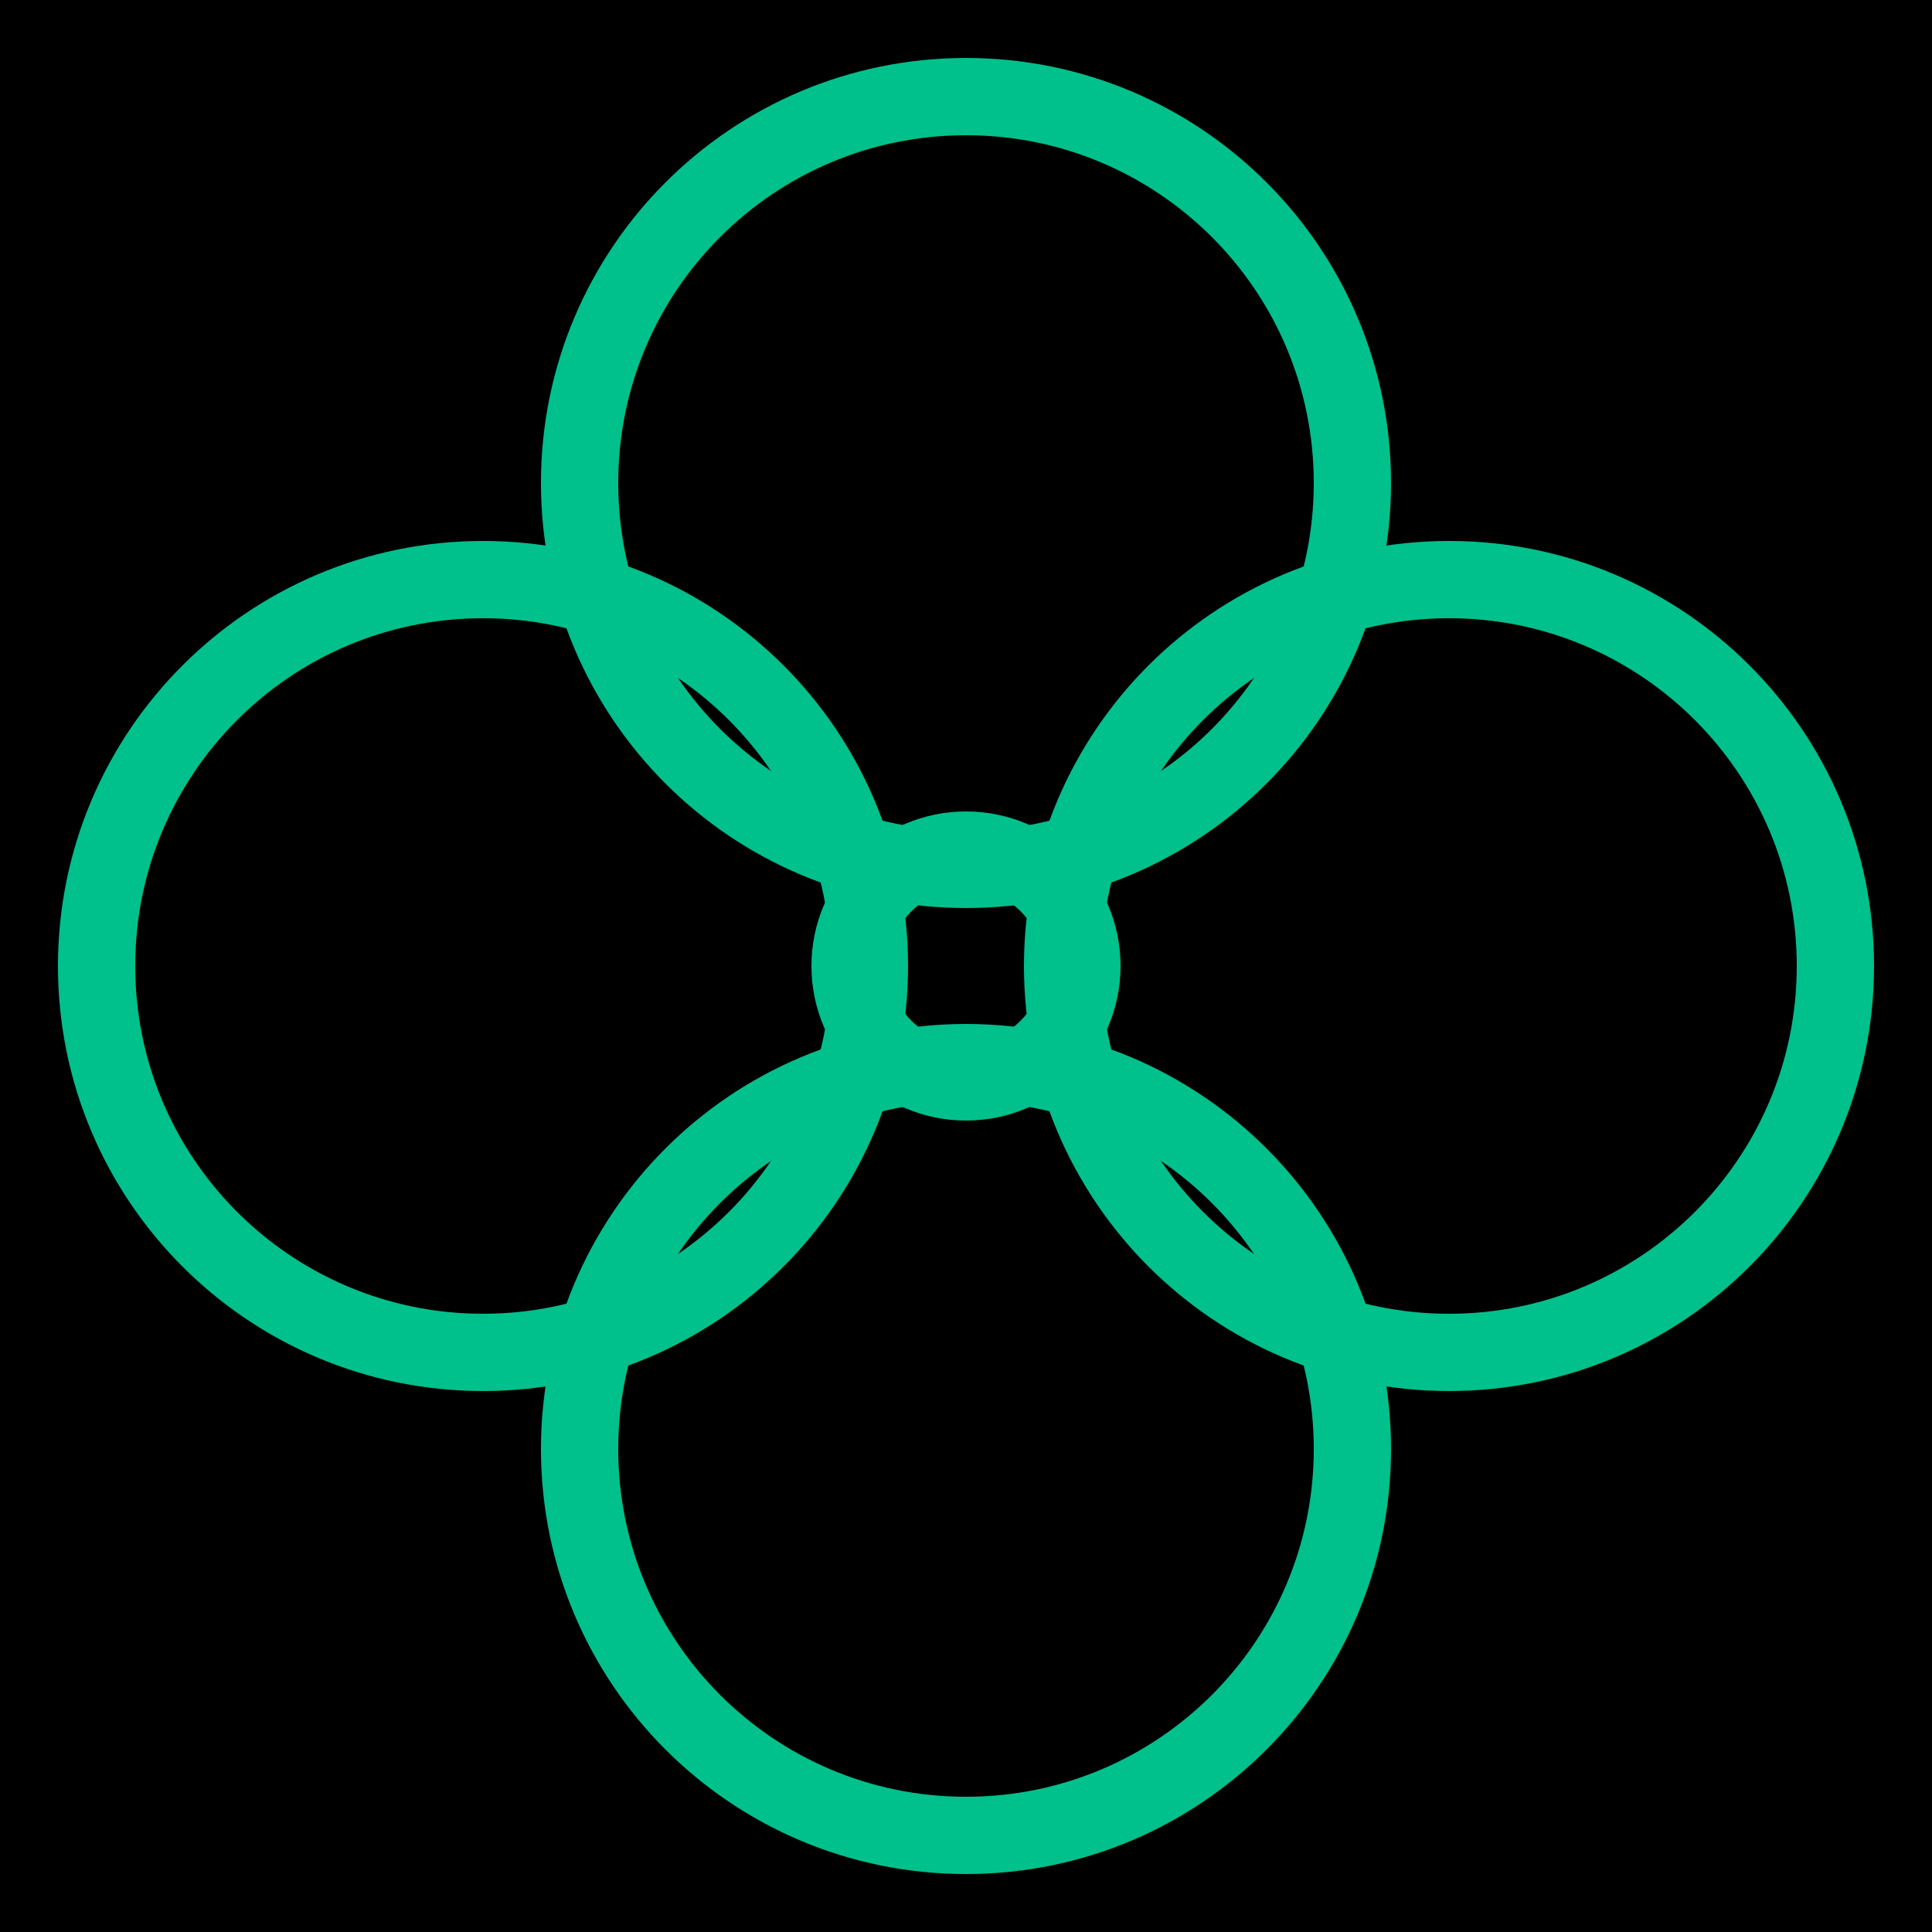
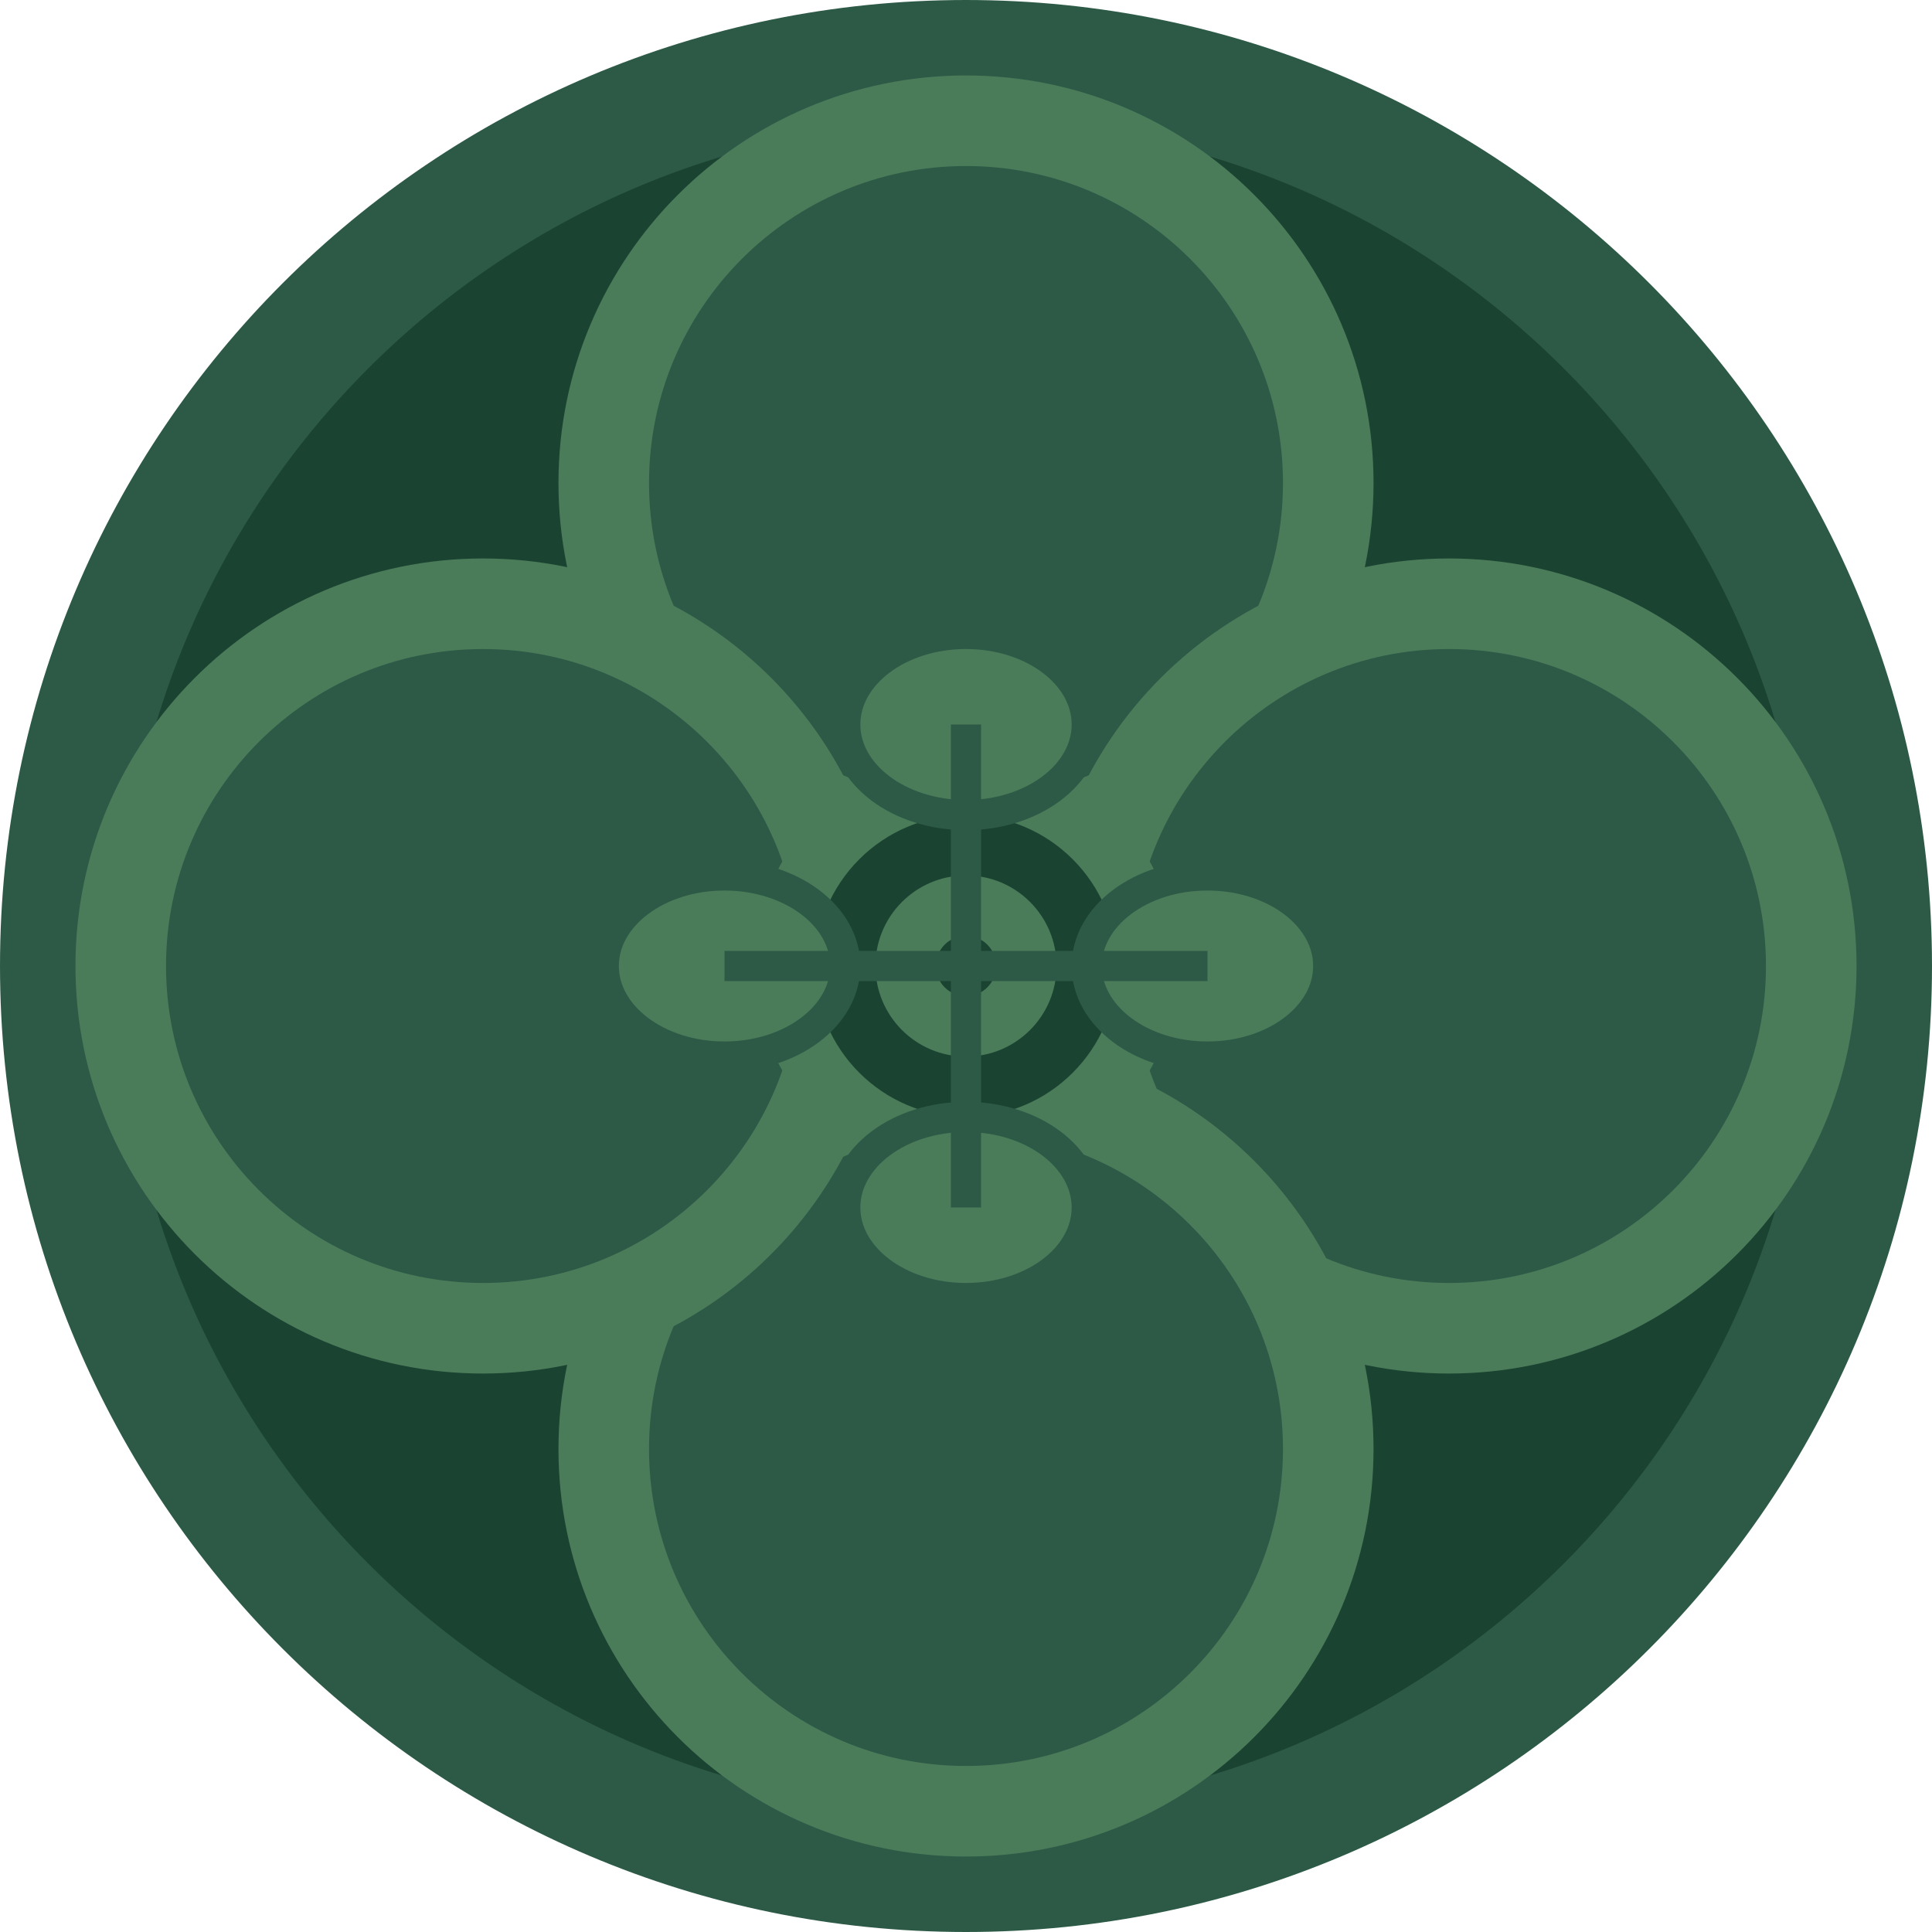
- <svg xmlns="http://www.w3.org/2000/svg" width="32" height="32" viewBox="0 0 200 200" fill="none">
-   <rect width="200" height="200" fill="#000000" />
-   <g>
-     <circle cx="100" cy="50" r="40" stroke="#00C08B" stroke-width="8" fill="none" />
-     <circle cx="150" cy="100" r="40" stroke="#00C08B" stroke-width="8" fill="none" />
-     <circle cx="100" cy="150" r="40" stroke="#00C08B" stroke-width="8" fill="none" />
-     <circle cx="50" cy="100" r="40" stroke="#00C08B" stroke-width="8" fill="none" />
-     <circle cx="100" cy="100" r="12" stroke="#00C08B" stroke-width="8" fill="none" />
+ <svg xmlns="http://www.w3.org/2000/svg" width="32" height="32" viewBox="0 0 32 32" fill="none">
+   <circle cx="16" cy="16" r="15" fill="#1b4332" stroke="#2d5a47" stroke-width="2" />
+   <g fill="#2d5a47" stroke="#4a7c59" stroke-width="1.5">
+     <circle cx="16" cy="8" r="6" />
+     <circle cx="24" cy="16" r="6" />
+     <circle cx="16" cy="24" r="6" />
+     <circle cx="8" cy="16" r="6" />
+   </g>
+   <circle cx="16" cy="16" r="3" fill="#1b4332" stroke="#4a7c59" stroke-width="1" />
+   <circle cx="16" cy="16" r="1.5" fill="#4a7c59" />
+   <circle cx="16" cy="16" r="0.5" fill="#1b4332" />
+   <g fill="#4a7c59" stroke="#2d5a47" stroke-width="0.5">
+     <ellipse cx="16" cy="12" rx="2" ry="1.5" transform="rotate(0 16 12)" />
+     <ellipse cx="20" cy="16" rx="1.5" ry="2" transform="rotate(90 20 16)" />
+     <ellipse cx="16" cy="20" rx="2" ry="1.5" transform="rotate(180 16 20)" />
+     <ellipse cx="12" cy="16" rx="1.5" ry="2" transform="rotate(270 12 16)" />
+   </g>
+   <g stroke="#2d5a47" stroke-width="0.5">
+     <line x1="16" y1="12" x2="16" y2="20" />
+     <line x1="12" y1="16" x2="20" y2="16" />
  </g>
</svg>
